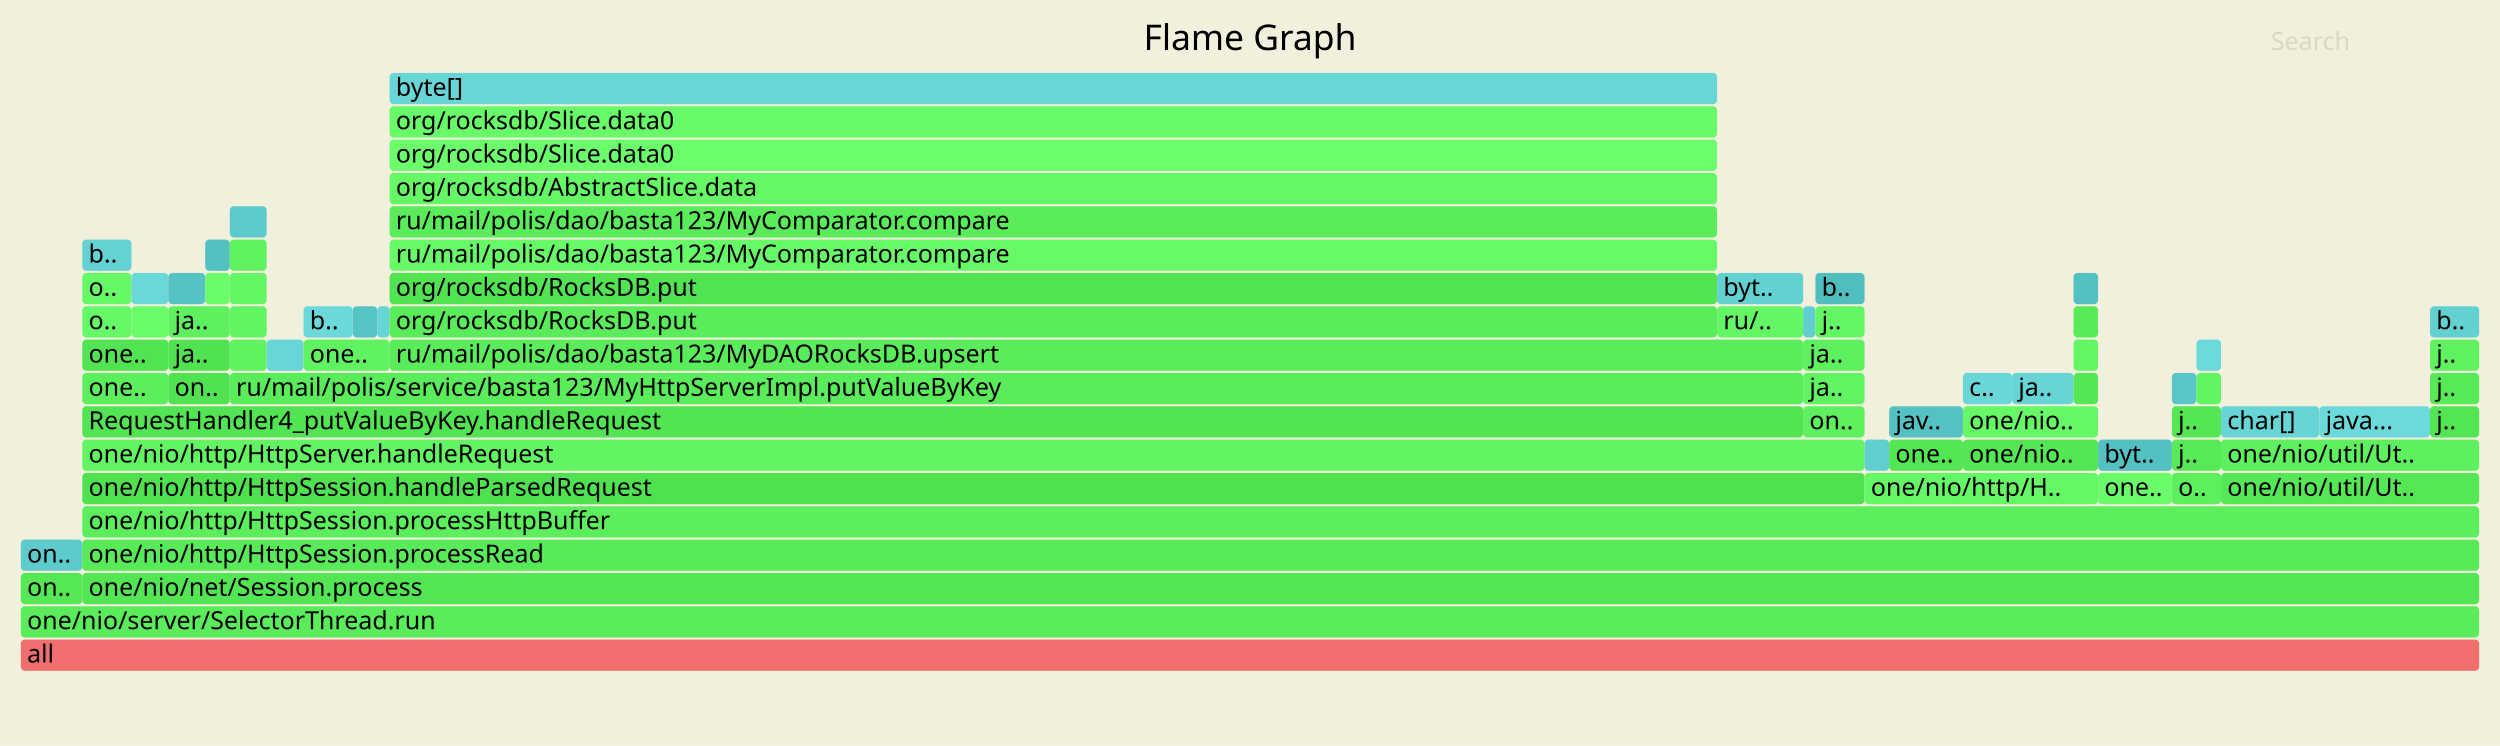
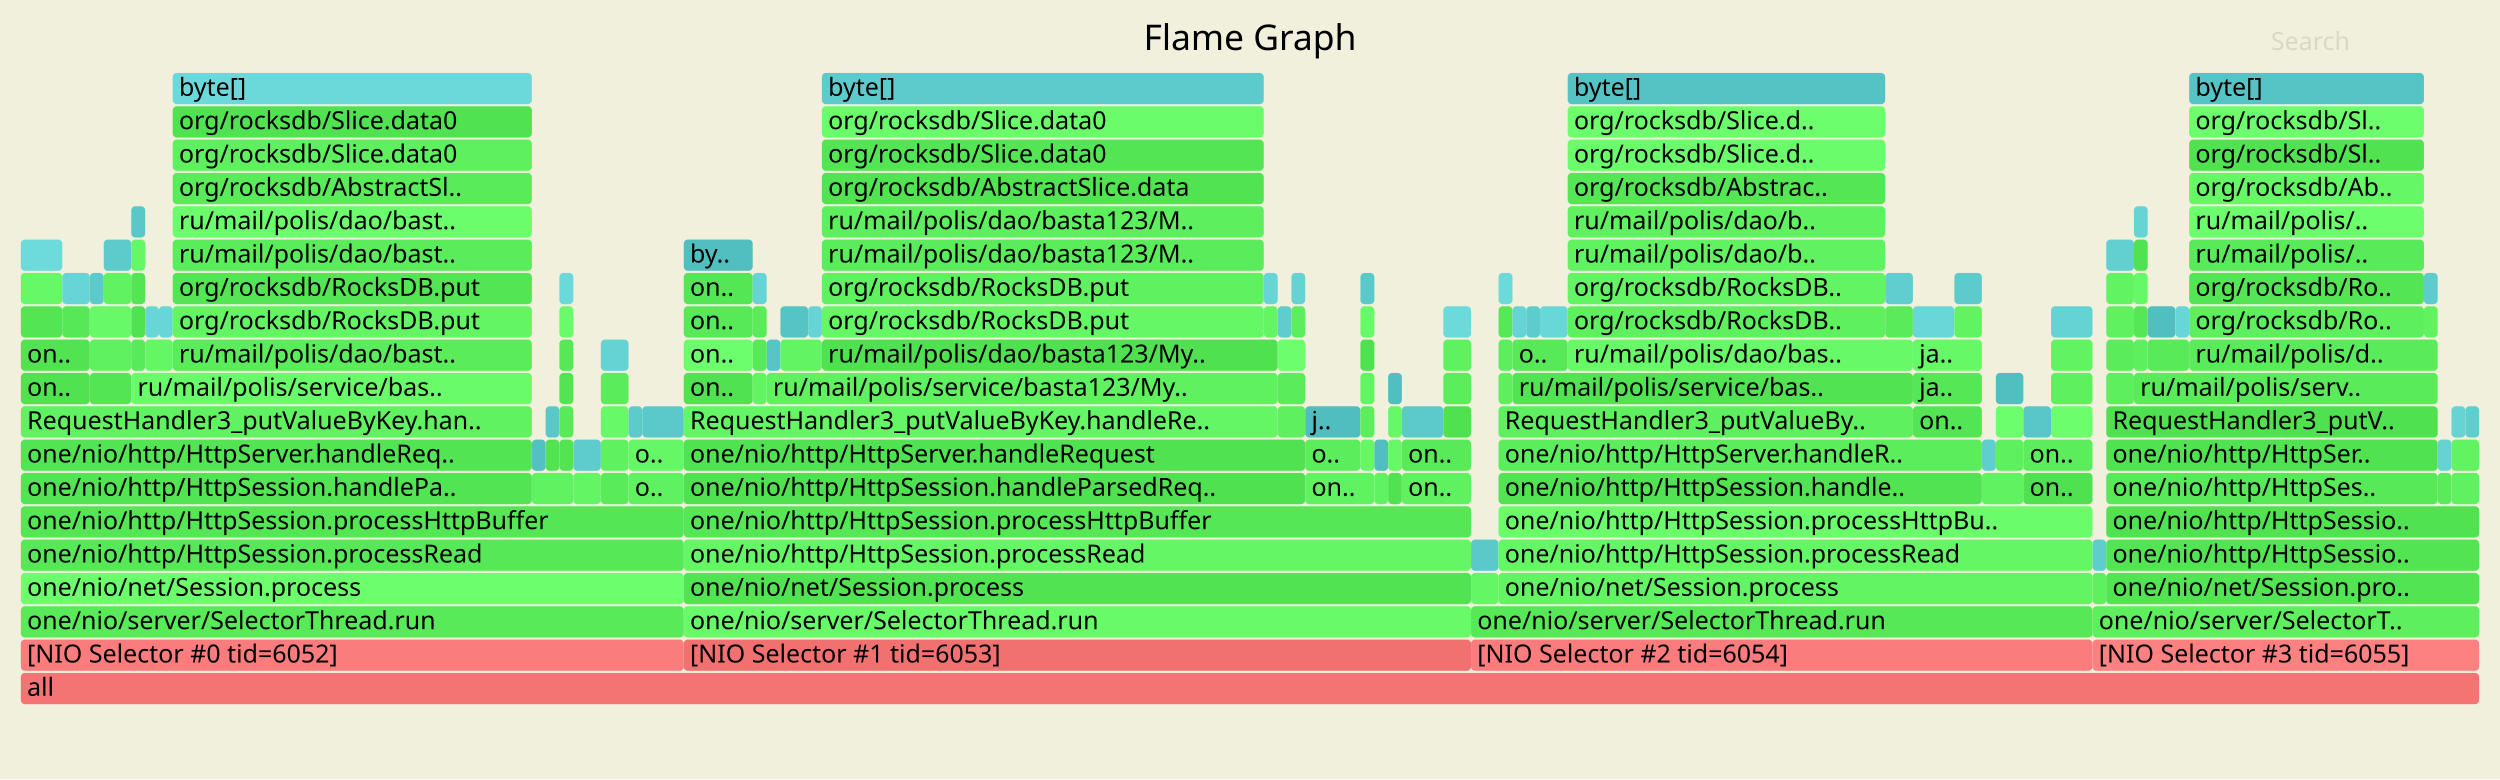
- <svg xmlns="http://www.w3.org/2000/svg" version="1.1" width="1200" height="358" viewBox="0 0 1200 358">
+ <svg xmlns="http://www.w3.org/2000/svg" version="1.1" width="1200" height="374" viewBox="0 0 1200 374">
  <style type="text/css">
	text { font-family:Verdana; font-size:12px; fill:rgb(0,0,0); }
	#search { opacity:0.1; cursor:pointer; }
	#search:hover, #search.show { opacity:1; }
	#subtitle { text-anchor:middle; font-color:rgb(160,160,160); }
	#title { text-anchor:middle; font-size:17px}
	#unzoom { cursor:pointer; }
	#frames &gt; *:hover { stroke:black; stroke-width:0.5; cursor:pointer; }
	.hide { display:none; }
	.parent { opacity:0.5; }
</style>
  <rect x="0" y="0" width="100%" height="100%" fill="rgb(240,240,220)" />
  <text id="title" x="600" y="24">Flame Graph</text>
-   <text id="details" x="10" y="341"> </text>
+   <text id="details" x="10" y="357"> </text>
  <text id="unzoom" x="10" y="24" class="hide">Reset Zoom</text>
  <text id="search" x="1090" y="24">Search</text>
-   <text id="matched" x="1090" y="341"> </text>
+   <text id="matched" x="1090" y="357"> </text>
  <g id="frames">
    <g>
-       <rect x="10.0" y="307.0" width="1180.0" height="15" fill="#f06e6e" rx="2" ry="2" />
-       <text x="13.0" y="318.0">all</text>
-     </g>
-     <g>
-       <rect x="10.0" y="291.0" width="1180.0" height="15" fill="#5bec5b" rx="2" ry="2" />
+       <rect x="10.0" y="323.0" width="1180.0" height="15" fill="#f47474" rx="2" ry="2" />
+       <text x="13.0" y="334.0">all</text>
+     </g>
+     <g>
+       <rect x="10.0" y="307.0" width="318.2" height="15" fill="#fa7c7c" rx="2" ry="2" />
+       <text x="13.0" y="318.0">[NIO Selector #0 tid=6052]</text>
+     </g>
+     <g>
+       <rect x="10.0" y="291.0" width="318.2" height="15" fill="#59ea59" rx="2" ry="2" />
      <text x="13.0" y="302.0">one/nio/server/SelectorThread.run</text>
    </g>
    <g>
-       <rect x="10.0" y="275.0" width="29.5" height="15" fill="#56e756" rx="2" ry="2" />
-       <text x="13.0" y="286.0">on..</text>
-     </g>
-     <g>
-       <rect x="10.0" y="259.0" width="29.5" height="15" fill="#5dcbcb" rx="2" ry="2" />
-       <text x="13.0" y="270.0">on..</text>
-     </g>
-     <g>
-       <rect x="39.5" y="275.0" width="1150.5" height="15" fill="#54e554" rx="2" ry="2" />
-       <text x="42.5" y="286.0">one/nio/net/Session.process</text>
-     </g>
-     <g>
-       <rect x="39.5" y="259.0" width="1150.5" height="15" fill="#59ea59" rx="2" ry="2" />
-       <text x="42.5" y="270.0">one/nio/http/HttpSession.processRead</text>
-     </g>
-     <g>
-       <rect x="39.5" y="243.0" width="1150.5" height="15" fill="#5dee5d" rx="2" ry="2" />
-       <text x="42.5" y="254.0">one/nio/http/HttpSession.processHttpBuffer</text>
-     </g>
-     <g>
-       <rect x="39.5" y="227.0" width="855.5" height="15" fill="#50e150" rx="2" ry="2" />
-       <text x="42.5" y="238.0">one/nio/http/HttpSession.handleParsedRequest</text>
-     </g>
-     <g>
-       <rect x="39.5" y="211.0" width="855.5" height="15" fill="#63f463" rx="2" ry="2" />
-       <text x="42.5" y="222.0">one/nio/http/HttpServer.handleRequest</text>
-     </g>
-     <g>
-       <rect x="39.5" y="195.0" width="826.0" height="15" fill="#53e453" rx="2" ry="2" />
-       <text x="42.5" y="206.0">RequestHandler4_putValueByKey.handleRequest</text>
-     </g>
-     <g>
-       <rect x="39.5" y="179.0" width="41.3" height="15" fill="#5dee5d" rx="2" ry="2" />
-       <text x="42.5" y="190.0">one..</text>
-     </g>
-     <g>
-       <rect x="39.5" y="163.0" width="41.3" height="15" fill="#52e352" rx="2" ry="2" />
-       <text x="42.5" y="174.0">one..</text>
-     </g>
-     <g>
-       <rect x="39.5" y="147.0" width="23.6" height="15" fill="#67f867" rx="2" ry="2" />
-       <text x="42.5" y="158.0">o..</text>
-     </g>
-     <g>
-       <rect x="39.5" y="131.0" width="23.6" height="15" fill="#67f867" rx="2" ry="2" />
-       <text x="42.5" y="142.0">o..</text>
-     </g>
-     <g>
-       <rect x="39.5" y="115.0" width="23.6" height="15" fill="#64d2d2" rx="2" ry="2" />
-       <text x="42.5" y="126.0">b..</text>
-     </g>
-     <g>
-       <rect x="63.1" y="147.0" width="17.7" height="15" fill="#6bfc6b" rx="2" ry="2" />
-       <text x="66.1" y="158.0" />
-     </g>
-     <g>
-       <rect x="63.1" y="131.0" width="17.7" height="15" fill="#6ad8d8" rx="2" ry="2" />
-       <text x="66.1" y="142.0" />
-     </g>
-     <g>
-       <rect x="80.8" y="179.0" width="29.5" height="15" fill="#51e251" rx="2" ry="2" />
-       <text x="83.8" y="190.0">on..</text>
-     </g>
-     <g>
-       <rect x="80.8" y="163.0" width="29.5" height="15" fill="#51e251" rx="2" ry="2" />
-       <text x="83.8" y="174.0">ja..</text>
-     </g>
-     <g>
-       <rect x="80.8" y="147.0" width="29.5" height="15" fill="#5ff05f" rx="2" ry="2" />
-       <text x="83.8" y="158.0">ja..</text>
-     </g>
-     <g>
-       <rect x="80.8" y="131.0" width="17.7" height="15" fill="#55c3c3" rx="2" ry="2" />
-       <text x="83.8" y="142.0" />
-     </g>
-     <g>
-       <rect x="98.5" y="131.0" width="11.8" height="15" fill="#6bfc6b" rx="2" ry="2" />
-       <text x="101.5" y="142.0" />
-     </g>
-     <g>
-       <rect x="98.5" y="115.0" width="11.8" height="15" fill="#53c1c1" rx="2" ry="2" />
-       <text x="101.5" y="126.0" />
-     </g>
-     <g>
-       <rect x="110.3" y="179.0" width="755.2" height="15" fill="#5bec5b" rx="2" ry="2" />
-       <text x="113.3" y="190.0">ru/mail/polis/service/basta123/MyHttpServerImpl.putValueByKey</text>
-     </g>
-     <g>
-       <rect x="110.3" y="163.0" width="17.7" height="15" fill="#61f261" rx="2" ry="2" />
-       <text x="113.3" y="174.0" />
-     </g>
-     <g>
-       <rect x="110.3" y="147.0" width="17.7" height="15" fill="#63f463" rx="2" ry="2" />
-       <text x="113.3" y="158.0" />
-     </g>
-     <g>
-       <rect x="110.3" y="131.0" width="17.7" height="15" fill="#65f665" rx="2" ry="2" />
-       <text x="113.3" y="142.0" />
-     </g>
-     <g>
-       <rect x="110.3" y="115.0" width="17.7" height="15" fill="#60f160" rx="2" ry="2" />
-       <text x="113.3" y="126.0" />
-     </g>
-     <g>
-       <rect x="110.3" y="99.0" width="17.7" height="15" fill="#5ccaca" rx="2" ry="2" />
-       <text x="113.3" y="110.0" />
-     </g>
-     <g>
-       <rect x="128.0" y="163.0" width="17.7" height="15" fill="#68d6d6" rx="2" ry="2" />
-       <text x="131.0" y="174.0" />
-     </g>
-     <g>
-       <rect x="145.7" y="163.0" width="41.3" height="15" fill="#61f261" rx="2" ry="2" />
-       <text x="148.7" y="174.0">one..</text>
-     </g>
-     <g>
-       <rect x="145.7" y="147.0" width="23.6" height="15" fill="#6bd9d9" rx="2" ry="2" />
-       <text x="148.7" y="158.0">b..</text>
-     </g>
-     <g>
-       <rect x="169.3" y="147.0" width="11.8" height="15" fill="#56c4c4" rx="2" ry="2" />
-       <text x="172.3" y="158.0" />
-     </g>
-     <g>
-       <rect x="181.1" y="147.0" width="5.9" height="15" fill="#67d5d5" rx="2" ry="2" />
-       <text x="184.1" y="158.0" />
-     </g>
-     <g>
-       <rect x="187.0" y="163.0" width="678.5" height="15" fill="#5bec5b" rx="2" ry="2" />
-       <text x="190.0" y="174.0">ru/mail/polis/dao/basta123/MyDAORocksDB.upsert</text>
-     </g>
-     <g>
-       <rect x="187.0" y="147.0" width="637.2" height="15" fill="#5bec5b" rx="2" ry="2" />
-       <text x="190.0" y="158.0">org/rocksdb/RocksDB.put</text>
-     </g>
-     <g>
-       <rect x="187.0" y="131.0" width="637.2" height="15" fill="#52e352" rx="2" ry="2" />
-       <text x="190.0" y="142.0">org/rocksdb/RocksDB.put</text>
-     </g>
-     <g>
-       <rect x="187.0" y="115.0" width="637.2" height="15" fill="#68f968" rx="2" ry="2" />
-       <text x="190.0" y="126.0">ru/mail/polis/dao/basta123/MyComparator.compare</text>
-     </g>
-     <g>
-       <rect x="187.0" y="99.0" width="637.2" height="15" fill="#5bec5b" rx="2" ry="2" />
-       <text x="190.0" y="110.0">ru/mail/polis/dao/basta123/MyComparator.compare</text>
-     </g>
-     <g>
-       <rect x="187.0" y="83.0" width="637.2" height="15" fill="#66f766" rx="2" ry="2" />
-       <text x="190.0" y="94.0">org/rocksdb/AbstractSlice.data</text>
-     </g>
-     <g>
-       <rect x="187.0" y="67.0" width="637.2" height="15" fill="#6cfd6c" rx="2" ry="2" />
-       <text x="190.0" y="78.0">org/rocksdb/Slice.data0</text>
-     </g>
-     <g>
-       <rect x="187.0" y="51.0" width="637.2" height="15" fill="#69fa69" rx="2" ry="2" />
-       <text x="190.0" y="62.0">org/rocksdb/Slice.data0</text>
-     </g>
-     <g>
-       <rect x="187.0" y="35.0" width="637.2" height="15" fill="#68d6d6" rx="2" ry="2" />
-       <text x="190.0" y="46.0">byte[]</text>
-     </g>
-     <g>
-       <rect x="824.2" y="147.0" width="41.3" height="15" fill="#65f665" rx="2" ry="2" />
-       <text x="827.2" y="158.0">ru/..</text>
-     </g>
-     <g>
-       <rect x="824.2" y="131.0" width="41.3" height="15" fill="#63d1d1" rx="2" ry="2" />
-       <text x="827.2" y="142.0">byt..</text>
-     </g>
-     <g>
-       <rect x="865.5" y="195.0" width="29.5" height="15" fill="#5ff05f" rx="2" ry="2" />
-       <text x="868.5" y="206.0">on..</text>
-     </g>
-     <g>
-       <rect x="865.5" y="179.0" width="29.5" height="15" fill="#62f362" rx="2" ry="2" />
-       <text x="868.5" y="190.0">ja..</text>
-     </g>
-     <g>
-       <rect x="865.5" y="163.0" width="29.5" height="15" fill="#5ff05f" rx="2" ry="2" />
-       <text x="868.5" y="174.0">ja..</text>
-     </g>
-     <g>
-       <rect x="865.5" y="147.0" width="5.9" height="15" fill="#61cfcf" rx="2" ry="2" />
-       <text x="868.5" y="158.0" />
-     </g>
-     <g>
-       <rect x="871.4" y="147.0" width="23.6" height="15" fill="#64f564" rx="2" ry="2" />
-       <text x="874.4" y="158.0">j..</text>
-     </g>
-     <g>
-       <rect x="871.4" y="131.0" width="23.6" height="15" fill="#50bebe" rx="2" ry="2" />
-       <text x="874.4" y="142.0">b..</text>
-     </g>
-     <g>
-       <rect x="895.0" y="227.0" width="112.1" height="15" fill="#66f766" rx="2" ry="2" />
-       <text x="898.0" y="238.0">one/nio/http/H..</text>
-     </g>
-     <g>
-       <rect x="895.0" y="211.0" width="11.8" height="15" fill="#61cfcf" rx="2" ry="2" />
-       <text x="898.0" y="222.0" />
-     </g>
-     <g>
-       <rect x="906.8" y="211.0" width="35.4" height="15" fill="#54e554" rx="2" ry="2" />
-       <text x="909.8" y="222.0">one..</text>
-     </g>
-     <g>
-       <rect x="906.8" y="195.0" width="35.4" height="15" fill="#54c2c2" rx="2" ry="2" />
-       <text x="909.8" y="206.0">jav..</text>
-     </g>
-     <g>
-       <rect x="942.2" y="211.0" width="64.9" height="15" fill="#55e655" rx="2" ry="2" />
-       <text x="945.2" y="222.0">one/nio..</text>
-     </g>
-     <g>
-       <rect x="942.2" y="195.0" width="64.9" height="15" fill="#67f867" rx="2" ry="2" />
-       <text x="945.2" y="206.0">one/nio..</text>
-     </g>
-     <g>
-       <rect x="942.2" y="179.0" width="23.6" height="15" fill="#69d7d7" rx="2" ry="2" />
-       <text x="945.2" y="190.0">c..</text>
-     </g>
-     <g>
-       <rect x="965.8" y="179.0" width="29.5" height="15" fill="#66d4d4" rx="2" ry="2" />
-       <text x="968.8" y="190.0">ja..</text>
-     </g>
-     <g>
-       <rect x="995.3" y="179.0" width="11.8" height="15" fill="#55e655" rx="2" ry="2" />
-       <text x="998.3" y="190.0" />
-     </g>
-     <g>
-       <rect x="995.3" y="163.0" width="11.8" height="15" fill="#64f564" rx="2" ry="2" />
-       <text x="998.3" y="174.0" />
-     </g>
-     <g>
-       <rect x="995.3" y="147.0" width="11.8" height="15" fill="#59ea59" rx="2" ry="2" />
-       <text x="998.3" y="158.0" />
-     </g>
-     <g>
-       <rect x="995.3" y="131.0" width="11.8" height="15" fill="#53c1c1" rx="2" ry="2" />
-       <text x="998.3" y="142.0" />
-     </g>
-     <g>
-       <rect x="1007.1" y="227.0" width="35.4" height="15" fill="#6afb6a" rx="2" ry="2" />
-       <text x="1010.1" y="238.0">one..</text>
-     </g>
-     <g>
-       <rect x="1007.1" y="211.0" width="35.4" height="15" fill="#53c1c1" rx="2" ry="2" />
-       <text x="1010.1" y="222.0">byt..</text>
-     </g>
-     <g>
-       <rect x="1042.5" y="227.0" width="23.6" height="15" fill="#5eef5e" rx="2" ry="2" />
-       <text x="1045.5" y="238.0">o..</text>
-     </g>
-     <g>
-       <rect x="1042.5" y="211.0" width="23.6" height="15" fill="#58e958" rx="2" ry="2" />
-       <text x="1045.5" y="222.0">j..</text>
-     </g>
-     <g>
-       <rect x="1042.5" y="195.0" width="23.6" height="15" fill="#55e655" rx="2" ry="2" />
-       <text x="1045.5" y="206.0">j..</text>
-     </g>
-     <g>
-       <rect x="1042.5" y="179.0" width="11.8" height="15" fill="#58c6c6" rx="2" ry="2" />
-       <text x="1045.5" y="190.0" />
-     </g>
-     <g>
-       <rect x="1054.3" y="179.0" width="11.8" height="15" fill="#63f463" rx="2" ry="2" />
-       <text x="1057.3" y="190.0" />
-     </g>
-     <g>
-       <rect x="1054.3" y="163.0" width="11.8" height="15" fill="#6cdada" rx="2" ry="2" />
-       <text x="1057.3" y="174.0" />
-     </g>
-     <g>
-       <rect x="1066.1" y="227.0" width="123.9" height="15" fill="#56e756" rx="2" ry="2" />
-       <text x="1069.1" y="238.0">one/nio/util/Ut..</text>
-     </g>
-     <g>
-       <rect x="1066.1" y="211.0" width="123.9" height="15" fill="#5ff05f" rx="2" ry="2" />
-       <text x="1069.1" y="222.0">one/nio/util/Ut..</text>
-     </g>
-     <g>
-       <rect x="1066.1" y="195.0" width="47.2" height="15" fill="#67d5d5" rx="2" ry="2" />
-       <text x="1069.1" y="206.0">char[]</text>
-     </g>
-     <g>
-       <rect x="1113.3" y="195.0" width="53.1" height="15" fill="#6cdada" rx="2" ry="2" />
-       <text x="1116.3" y="206.0">java...</text>
-     </g>
-     <g>
-       <rect x="1166.4" y="195.0" width="23.6" height="15" fill="#54e554" rx="2" ry="2" />
-       <text x="1169.4" y="206.0">j..</text>
-     </g>
-     <g>
-       <rect x="1166.4" y="179.0" width="23.6" height="15" fill="#58e958" rx="2" ry="2" />
-       <text x="1169.4" y="190.0">j..</text>
-     </g>
-     <g>
-       <rect x="1166.4" y="163.0" width="23.6" height="15" fill="#60f160" rx="2" ry="2" />
-       <text x="1169.4" y="174.0">j..</text>
-     </g>
-     <g>
-       <rect x="1166.4" y="147.0" width="23.6" height="15" fill="#63d1d1" rx="2" ry="2" />
-       <text x="1169.4" y="158.0">b..</text>
+       <rect x="10.0" y="275.0" width="318.2" height="15" fill="#6dfe6d" rx="2" ry="2" />
+       <text x="13.0" y="286.0">one/nio/net/Session.process</text>
+     </g>
+     <g>
+       <rect x="10.0" y="259.0" width="318.2" height="15" fill="#57e857" rx="2" ry="2" />
+       <text x="13.0" y="270.0">one/nio/http/HttpSession.processRead</text>
+     </g>
+     <g>
+       <rect x="10.0" y="243.0" width="318.2" height="15" fill="#55e655" rx="2" ry="2" />
+       <text x="13.0" y="254.0">one/nio/http/HttpSession.processHttpBuffer</text>
+     </g>
+     <g>
+       <rect x="10.0" y="227.0" width="245.3" height="15" fill="#53e453" rx="2" ry="2" />
+       <text x="13.0" y="238.0">one/nio/http/HttpSession.handlePa..</text>
+     </g>
+     <g>
+       <rect x="10.0" y="211.0" width="245.3" height="15" fill="#53e453" rx="2" ry="2" />
+       <text x="13.0" y="222.0">one/nio/http/HttpServer.handleReq..</text>
+     </g>
+     <g>
+       <rect x="10.0" y="195.0" width="245.3" height="15" fill="#61f261" rx="2" ry="2" />
+       <text x="13.0" y="206.0">RequestHandler3_putValueByKey.han..</text>
+     </g>
+     <g>
+       <rect x="10.0" y="179.0" width="33.1" height="15" fill="#51e251" rx="2" ry="2" />
+       <text x="13.0" y="190.0">on..</text>
+     </g>
+     <g>
+       <rect x="10.0" y="163.0" width="33.1" height="15" fill="#52e352" rx="2" ry="2" />
+       <text x="13.0" y="174.0">on..</text>
+     </g>
+     <g>
+       <rect x="10.0" y="147.0" width="19.9" height="15" fill="#54e554" rx="2" ry="2" />
+       <text x="13.0" y="158.0" />
+     </g>
+     <g>
+       <rect x="10.0" y="131.0" width="19.9" height="15" fill="#67f867" rx="2" ry="2" />
+       <text x="13.0" y="142.0" />
+     </g>
+     <g>
+       <rect x="10.0" y="115.0" width="19.9" height="15" fill="#6ddbdb" rx="2" ry="2" />
+       <text x="13.0" y="126.0" />
+     </g>
+     <g>
+       <rect x="29.9" y="147.0" width="13.2" height="15" fill="#57e857" rx="2" ry="2" />
+       <text x="32.9" y="158.0" />
+     </g>
+     <g>
+       <rect x="29.9" y="131.0" width="13.2" height="15" fill="#67d5d5" rx="2" ry="2" />
+       <text x="32.9" y="142.0" />
+     </g>
+     <g>
+       <rect x="43.1" y="179.0" width="19.9" height="15" fill="#54e554" rx="2" ry="2" />
+       <text x="46.1" y="190.0" />
+     </g>
+     <g>
+       <rect x="43.1" y="163.0" width="19.9" height="15" fill="#60f160" rx="2" ry="2" />
+       <text x="46.1" y="174.0" />
+     </g>
+     <g>
+       <rect x="43.1" y="147.0" width="19.9" height="15" fill="#68f968" rx="2" ry="2" />
+       <text x="46.1" y="158.0" />
+     </g>
+     <g>
+       <rect x="43.1" y="131.0" width="6.7" height="15" fill="#5ccaca" rx="2" ry="2" />
+       <text x="46.1" y="142.0" />
+     </g>
+     <g>
+       <rect x="49.8" y="131.0" width="13.2" height="15" fill="#61f261" rx="2" ry="2" />
+       <text x="52.8" y="142.0" />
+     </g>
+     <g>
+       <rect x="49.8" y="115.0" width="13.2" height="15" fill="#5dcbcb" rx="2" ry="2" />
+       <text x="52.8" y="126.0" />
+     </g>
+     <g>
+       <rect x="63.0" y="179.0" width="192.3" height="15" fill="#6afb6a" rx="2" ry="2" />
+       <text x="66.0" y="190.0">ru/mail/polis/service/bas..</text>
+     </g>
+     <g>
+       <rect x="63.0" y="163.0" width="6.7" height="15" fill="#59ea59" rx="2" ry="2" />
+       <text x="66.0" y="174.0" />
+     </g>
+     <g>
+       <rect x="63.0" y="147.0" width="6.7" height="15" fill="#51e251" rx="2" ry="2" />
+       <text x="66.0" y="158.0" />
+     </g>
+     <g>
+       <rect x="63.0" y="131.0" width="6.7" height="15" fill="#54e554" rx="2" ry="2" />
+       <text x="66.0" y="142.0" />
+     </g>
+     <g>
+       <rect x="63.0" y="115.0" width="6.7" height="15" fill="#66f766" rx="2" ry="2" />
+       <text x="66.0" y="126.0" />
+     </g>
+     <g>
+       <rect x="63.0" y="99.0" width="6.7" height="15" fill="#5ac8c8" rx="2" ry="2" />
+       <text x="66.0" y="110.0" />
+     </g>
+     <g>
+       <rect x="69.7" y="163.0" width="13.2" height="15" fill="#65f665" rx="2" ry="2" />
+       <text x="72.7" y="174.0" />
+     </g>
+     <g>
+       <rect x="69.7" y="147.0" width="6.6" height="15" fill="#68d6d6" rx="2" ry="2" />
+       <text x="72.7" y="158.0" />
+     </g>
+     <g>
+       <rect x="76.3" y="147.0" width="6.6" height="15" fill="#68d6d6" rx="2" ry="2" />
+       <text x="79.3" y="158.0" />
+     </g>
+     <g>
+       <rect x="82.9" y="163.0" width="172.4" height="15" fill="#5bec5b" rx="2" ry="2" />
+       <text x="85.9" y="174.0">ru/mail/polis/dao/bast..</text>
+     </g>
+     <g>
+       <rect x="82.9" y="147.0" width="172.4" height="15" fill="#64f564" rx="2" ry="2" />
+       <text x="85.9" y="158.0">org/rocksdb/RocksDB.put</text>
+     </g>
+     <g>
+       <rect x="82.9" y="131.0" width="172.4" height="15" fill="#54e554" rx="2" ry="2" />
+       <text x="85.9" y="142.0">org/rocksdb/RocksDB.put</text>
+     </g>
+     <g>
+       <rect x="82.9" y="115.0" width="172.4" height="15" fill="#5bec5b" rx="2" ry="2" />
+       <text x="85.9" y="126.0">ru/mail/polis/dao/bast..</text>
+     </g>
+     <g>
+       <rect x="82.9" y="99.0" width="172.4" height="15" fill="#6cfd6c" rx="2" ry="2" />
+       <text x="85.9" y="110.0">ru/mail/polis/dao/bast..</text>
+     </g>
+     <g>
+       <rect x="82.9" y="83.0" width="172.4" height="15" fill="#5aeb5a" rx="2" ry="2" />
+       <text x="85.9" y="94.0">org/rocksdb/AbstractSl..</text>
+     </g>
+     <g>
+       <rect x="82.9" y="67.0" width="172.4" height="15" fill="#5ff05f" rx="2" ry="2" />
+       <text x="85.9" y="78.0">org/rocksdb/Slice.data0</text>
+     </g>
+     <g>
+       <rect x="82.9" y="51.0" width="172.4" height="15" fill="#51e251" rx="2" ry="2" />
+       <text x="85.9" y="62.0">org/rocksdb/Slice.data0</text>
+     </g>
+     <g>
+       <rect x="82.9" y="35.0" width="172.4" height="15" fill="#6bd9d9" rx="2" ry="2" />
+       <text x="85.9" y="46.0">byte[]</text>
+     </g>
+     <g>
+       <rect x="255.3" y="227.0" width="19.9" height="15" fill="#61f261" rx="2" ry="2" />
+       <text x="258.3" y="238.0" />
+     </g>
+     <g>
+       <rect x="255.3" y="211.0" width="6.6" height="15" fill="#53c1c1" rx="2" ry="2" />
+       <text x="258.3" y="222.0" />
+     </g>
+     <g>
+       <rect x="261.9" y="211.0" width="6.6" height="15" fill="#52e352" rx="2" ry="2" />
+       <text x="264.9" y="222.0" />
+     </g>
+     <g>
+       <rect x="261.9" y="195.0" width="6.6" height="15" fill="#5ac8c8" rx="2" ry="2" />
+       <text x="264.9" y="206.0" />
+     </g>
+     <g>
+       <rect x="268.5" y="211.0" width="6.7" height="15" fill="#53e453" rx="2" ry="2" />
+       <text x="271.5" y="222.0" />
+     </g>
+     <g>
+       <rect x="268.5" y="195.0" width="6.7" height="15" fill="#59ea59" rx="2" ry="2" />
+       <text x="271.5" y="206.0" />
+     </g>
+     <g>
+       <rect x="268.5" y="179.0" width="6.7" height="15" fill="#53e453" rx="2" ry="2" />
+       <text x="271.5" y="190.0" />
+     </g>
+     <g>
+       <rect x="268.5" y="163.0" width="6.7" height="15" fill="#57e857" rx="2" ry="2" />
+       <text x="271.5" y="174.0" />
+     </g>
+     <g>
+       <rect x="268.5" y="147.0" width="6.7" height="15" fill="#6afb6a" rx="2" ry="2" />
+       <text x="271.5" y="158.0" />
+     </g>
+     <g>
+       <rect x="268.5" y="131.0" width="6.7" height="15" fill="#6bd9d9" rx="2" ry="2" />
+       <text x="271.5" y="142.0" />
+     </g>
+     <g>
+       <rect x="275.2" y="227.0" width="13.2" height="15" fill="#64f564" rx="2" ry="2" />
+       <text x="278.2" y="238.0" />
+     </g>
+     <g>
+       <rect x="275.2" y="211.0" width="13.2" height="15" fill="#5ecccc" rx="2" ry="2" />
+       <text x="278.2" y="222.0" />
+     </g>
+     <g>
+       <rect x="288.4" y="227.0" width="13.3" height="15" fill="#5aeb5a" rx="2" ry="2" />
+       <text x="291.4" y="238.0" />
+     </g>
+     <g>
+       <rect x="288.4" y="211.0" width="13.3" height="15" fill="#60f160" rx="2" ry="2" />
+       <text x="291.4" y="222.0" />
+     </g>
+     <g>
+       <rect x="288.4" y="195.0" width="13.3" height="15" fill="#68f968" rx="2" ry="2" />
+       <text x="291.4" y="206.0" />
+     </g>
+     <g>
+       <rect x="288.4" y="179.0" width="13.3" height="15" fill="#5bec5b" rx="2" ry="2" />
+       <text x="291.4" y="190.0" />
+     </g>
+     <g>
+       <rect x="288.4" y="163.0" width="13.3" height="15" fill="#65d3d3" rx="2" ry="2" />
+       <text x="291.4" y="174.0" />
+     </g>
+     <g>
+       <rect x="301.7" y="227.0" width="26.5" height="15" fill="#60f160" rx="2" ry="2" />
+       <text x="304.7" y="238.0">o..</text>
+     </g>
+     <g>
+       <rect x="301.7" y="211.0" width="26.5" height="15" fill="#66f766" rx="2" ry="2" />
+       <text x="304.7" y="222.0">o..</text>
+     </g>
+     <g>
+       <rect x="301.7" y="195.0" width="6.6" height="15" fill="#5dcbcb" rx="2" ry="2" />
+       <text x="304.7" y="206.0" />
+     </g>
+     <g>
+       <rect x="308.3" y="195.0" width="19.9" height="15" fill="#5bc9c9" rx="2" ry="2" />
+       <text x="311.3" y="206.0" />
+     </g>
+     <g>
+       <rect x="328.2" y="307.0" width="377.9" height="15" fill="#f17070" rx="2" ry="2" />
+       <text x="331.2" y="318.0">[NIO Selector #1 tid=6053]</text>
+     </g>
+     <g>
+       <rect x="328.2" y="291.0" width="377.9" height="15" fill="#69fa69" rx="2" ry="2" />
+       <text x="331.2" y="302.0">one/nio/server/SelectorThread.run</text>
+     </g>
+     <g>
+       <rect x="328.2" y="275.0" width="377.9" height="15" fill="#52e352" rx="2" ry="2" />
+       <text x="331.2" y="286.0">one/nio/net/Session.process</text>
+     </g>
+     <g>
+       <rect x="328.2" y="259.0" width="377.9" height="15" fill="#65f665" rx="2" ry="2" />
+       <text x="331.2" y="270.0">one/nio/http/HttpSession.processRead</text>
+     </g>
+     <g>
+       <rect x="328.2" y="243.0" width="377.9" height="15" fill="#56e756" rx="2" ry="2" />
+       <text x="331.2" y="254.0">one/nio/http/HttpSession.processHttpBuffer</text>
+     </g>
+     <g>
+       <rect x="328.2" y="227.0" width="298.3" height="15" fill="#50e150" rx="2" ry="2" />
+       <text x="331.2" y="238.0">one/nio/http/HttpSession.handleParsedReq..</text>
+     </g>
+     <g>
+       <rect x="328.2" y="211.0" width="298.3" height="15" fill="#51e251" rx="2" ry="2" />
+       <text x="331.2" y="222.0">one/nio/http/HttpServer.handleRequest</text>
+     </g>
+     <g>
+       <rect x="328.2" y="195.0" width="285.1" height="15" fill="#65f665" rx="2" ry="2" />
+       <text x="331.2" y="206.0">RequestHandler3_putValueByKey.handleRe..</text>
+     </g>
+     <g>
+       <rect x="328.2" y="179.0" width="33.1" height="15" fill="#51e251" rx="2" ry="2" />
+       <text x="331.2" y="190.0">on..</text>
+     </g>
+     <g>
+       <rect x="328.2" y="163.0" width="33.1" height="15" fill="#6dfe6d" rx="2" ry="2" />
+       <text x="331.2" y="174.0">on..</text>
+     </g>
+     <g>
+       <rect x="328.2" y="147.0" width="33.1" height="15" fill="#58e958" rx="2" ry="2" />
+       <text x="331.2" y="158.0">on..</text>
+     </g>
+     <g>
+       <rect x="328.2" y="131.0" width="33.1" height="15" fill="#55e655" rx="2" ry="2" />
+       <text x="331.2" y="142.0">on..</text>
+     </g>
+     <g>
+       <rect x="328.2" y="115.0" width="33.1" height="15" fill="#51bfbf" rx="2" ry="2" />
+       <text x="331.2" y="126.0">by..</text>
+     </g>
+     <g>
+       <rect x="361.3" y="179.0" width="6.7" height="15" fill="#63f463" rx="2" ry="2" />
+       <text x="364.3" y="190.0" />
+     </g>
+     <g>
+       <rect x="361.3" y="163.0" width="6.7" height="15" fill="#58e958" rx="2" ry="2" />
+       <text x="364.3" y="174.0" />
+     </g>
+     <g>
+       <rect x="361.3" y="147.0" width="6.7" height="15" fill="#5aeb5a" rx="2" ry="2" />
+       <text x="364.3" y="158.0" />
+     </g>
+     <g>
+       <rect x="361.3" y="131.0" width="6.7" height="15" fill="#66d4d4" rx="2" ry="2" />
+       <text x="364.3" y="142.0" />
+     </g>
+     <g>
+       <rect x="368.0" y="179.0" width="245.3" height="15" fill="#60f160" rx="2" ry="2" />
+       <text x="371.0" y="190.0">ru/mail/polis/service/basta123/My..</text>
+     </g>
+     <g>
+       <rect x="368.0" y="163.0" width="6.6" height="15" fill="#57c5c5" rx="2" ry="2" />
+       <text x="371.0" y="174.0" />
+     </g>
+     <g>
+       <rect x="374.6" y="163.0" width="19.9" height="15" fill="#63f463" rx="2" ry="2" />
+       <text x="377.6" y="174.0" />
+     </g>
+     <g>
+       <rect x="374.6" y="147.0" width="13.3" height="15" fill="#56c4c4" rx="2" ry="2" />
+       <text x="377.6" y="158.0" />
+     </g>
+     <g>
+       <rect x="387.9" y="147.0" width="6.6" height="15" fill="#66d4d4" rx="2" ry="2" />
+       <text x="390.9" y="158.0" />
+     </g>
+     <g>
+       <rect x="394.5" y="163.0" width="218.8" height="15" fill="#50e150" rx="2" ry="2" />
+       <text x="397.5" y="174.0">ru/mail/polis/dao/basta123/My..</text>
+     </g>
+     <g>
+       <rect x="394.5" y="147.0" width="212.1" height="15" fill="#66f766" rx="2" ry="2" />
+       <text x="397.5" y="158.0">org/rocksdb/RocksDB.put</text>
+     </g>
+     <g>
+       <rect x="394.5" y="131.0" width="212.1" height="15" fill="#60f160" rx="2" ry="2" />
+       <text x="397.5" y="142.0">org/rocksdb/RocksDB.put</text>
+     </g>
+     <g>
+       <rect x="394.5" y="115.0" width="212.1" height="15" fill="#5bec5b" rx="2" ry="2" />
+       <text x="397.5" y="126.0">ru/mail/polis/dao/basta123/M..</text>
+     </g>
+     <g>
+       <rect x="394.5" y="99.0" width="212.1" height="15" fill="#5eef5e" rx="2" ry="2" />
+       <text x="397.5" y="110.0">ru/mail/polis/dao/basta123/M..</text>
+     </g>
+     <g>
+       <rect x="394.5" y="83.0" width="212.1" height="15" fill="#52e352" rx="2" ry="2" />
+       <text x="397.5" y="94.0">org/rocksdb/AbstractSlice.data</text>
+     </g>
+     <g>
+       <rect x="394.5" y="67.0" width="212.1" height="15" fill="#54e554" rx="2" ry="2" />
+       <text x="397.5" y="78.0">org/rocksdb/Slice.data0</text>
+     </g>
+     <g>
+       <rect x="394.5" y="51.0" width="212.1" height="15" fill="#6bfc6b" rx="2" ry="2" />
+       <text x="397.5" y="62.0">org/rocksdb/Slice.data0</text>
+     </g>
+     <g>
+       <rect x="394.5" y="35.0" width="212.1" height="15" fill="#5dcbcb" rx="2" ry="2" />
+       <text x="397.5" y="46.0">byte[]</text>
+     </g>
+     <g>
+       <rect x="606.6" y="147.0" width="6.7" height="15" fill="#64f564" rx="2" ry="2" />
+       <text x="609.6" y="158.0" />
+     </g>
+     <g>
+       <rect x="606.6" y="131.0" width="6.7" height="15" fill="#67d5d5" rx="2" ry="2" />
+       <text x="609.6" y="142.0" />
+     </g>
+     <g>
+       <rect x="613.3" y="195.0" width="13.2" height="15" fill="#5ff05f" rx="2" ry="2" />
+       <text x="616.3" y="206.0" />
+     </g>
+     <g>
+       <rect x="613.3" y="179.0" width="13.2" height="15" fill="#5bec5b" rx="2" ry="2" />
+       <text x="616.3" y="190.0" />
+     </g>
+     <g>
+       <rect x="613.3" y="163.0" width="13.2" height="15" fill="#6dfe6d" rx="2" ry="2" />
+       <text x="616.3" y="174.0" />
+     </g>
+     <g>
+       <rect x="613.3" y="147.0" width="6.6" height="15" fill="#5fcdcd" rx="2" ry="2" />
+       <text x="616.3" y="158.0" />
+     </g>
+     <g>
+       <rect x="619.9" y="147.0" width="6.6" height="15" fill="#5dee5d" rx="2" ry="2" />
+       <text x="622.9" y="158.0" />
+     </g>
+     <g>
+       <rect x="619.9" y="131.0" width="6.6" height="15" fill="#65d3d3" rx="2" ry="2" />
+       <text x="622.9" y="142.0" />
+     </g>
+     <g>
+       <rect x="626.5" y="227.0" width="33.2" height="15" fill="#61f261" rx="2" ry="2" />
+       <text x="629.5" y="238.0">on..</text>
+     </g>
+     <g>
+       <rect x="626.5" y="211.0" width="26.5" height="15" fill="#5ced5c" rx="2" ry="2" />
+       <text x="629.5" y="222.0">o..</text>
+     </g>
+     <g>
+       <rect x="626.5" y="195.0" width="26.5" height="15" fill="#50bebe" rx="2" ry="2" />
+       <text x="629.5" y="206.0">j..</text>
+     </g>
+     <g>
+       <rect x="653.0" y="211.0" width="6.7" height="15" fill="#66f766" rx="2" ry="2" />
+       <text x="656.0" y="222.0" />
+     </g>
+     <g>
+       <rect x="653.0" y="195.0" width="6.7" height="15" fill="#5dee5d" rx="2" ry="2" />
+       <text x="656.0" y="206.0" />
+     </g>
+     <g>
+       <rect x="653.0" y="179.0" width="6.7" height="15" fill="#63f463" rx="2" ry="2" />
+       <text x="656.0" y="190.0" />
+     </g>
+     <g>
+       <rect x="653.0" y="163.0" width="6.7" height="15" fill="#50e150" rx="2" ry="2" />
+       <text x="656.0" y="174.0" />
+     </g>
+     <g>
+       <rect x="653.0" y="147.0" width="6.7" height="15" fill="#68f968" rx="2" ry="2" />
+       <text x="656.0" y="158.0" />
+     </g>
+     <g>
+       <rect x="653.0" y="131.0" width="6.7" height="15" fill="#5bc9c9" rx="2" ry="2" />
+       <text x="656.0" y="142.0" />
+     </g>
+     <g>
+       <rect x="659.7" y="227.0" width="6.6" height="15" fill="#61f261" rx="2" ry="2" />
+       <text x="662.7" y="238.0" />
+     </g>
+     <g>
+       <rect x="659.7" y="211.0" width="6.6" height="15" fill="#51bfbf" rx="2" ry="2" />
+       <text x="662.7" y="222.0" />
+     </g>
+     <g>
+       <rect x="666.3" y="227.0" width="6.6" height="15" fill="#51e251" rx="2" ry="2" />
+       <text x="669.3" y="238.0" />
+     </g>
+     <g>
+       <rect x="666.3" y="211.0" width="6.6" height="15" fill="#67f867" rx="2" ry="2" />
+       <text x="669.3" y="222.0" />
+     </g>
+     <g>
+       <rect x="666.3" y="195.0" width="6.6" height="15" fill="#67f867" rx="2" ry="2" />
+       <text x="669.3" y="206.0" />
+     </g>
+     <g>
+       <rect x="666.3" y="179.0" width="6.6" height="15" fill="#51bfbf" rx="2" ry="2" />
+       <text x="669.3" y="190.0" />
+     </g>
+     <g>
+       <rect x="672.9" y="227.0" width="33.2" height="15" fill="#60f160" rx="2" ry="2" />
+       <text x="675.9" y="238.0">on..</text>
+     </g>
+     <g>
+       <rect x="672.9" y="211.0" width="33.2" height="15" fill="#59ea59" rx="2" ry="2" />
+       <text x="675.9" y="222.0">on..</text>
+     </g>
+     <g>
+       <rect x="672.9" y="195.0" width="19.9" height="15" fill="#5ccaca" rx="2" ry="2" />
+       <text x="675.9" y="206.0" />
+     </g>
+     <g>
+       <rect x="692.8" y="195.0" width="13.3" height="15" fill="#50e150" rx="2" ry="2" />
+       <text x="695.8" y="206.0" />
+     </g>
+     <g>
+       <rect x="692.8" y="179.0" width="13.3" height="15" fill="#5ced5c" rx="2" ry="2" />
+       <text x="695.8" y="190.0" />
+     </g>
+     <g>
+       <rect x="692.8" y="163.0" width="13.3" height="15" fill="#60f160" rx="2" ry="2" />
+       <text x="695.8" y="174.0" />
+     </g>
+     <g>
+       <rect x="692.8" y="147.0" width="13.3" height="15" fill="#6cdada" rx="2" ry="2" />
+       <text x="695.8" y="158.0" />
+     </g>
+     <g>
+       <rect x="706.1" y="307.0" width="298.3" height="15" fill="#fb7c7c" rx="2" ry="2" />
+       <text x="709.1" y="318.0">[NIO Selector #2 tid=6054]</text>
+     </g>
+     <g>
+       <rect x="706.1" y="291.0" width="298.3" height="15" fill="#57e857" rx="2" ry="2" />
+       <text x="709.1" y="302.0">one/nio/server/SelectorThread.run</text>
+     </g>
+     <g>
+       <rect x="706.1" y="275.0" width="13.2" height="15" fill="#65f665" rx="2" ry="2" />
+       <text x="709.1" y="286.0" />
+     </g>
+     <g>
+       <rect x="706.1" y="259.0" width="13.2" height="15" fill="#5bc9c9" rx="2" ry="2" />
+       <text x="709.1" y="270.0" />
+     </g>
+     <g>
+       <rect x="719.3" y="275.0" width="285.1" height="15" fill="#63f463" rx="2" ry="2" />
+       <text x="722.3" y="286.0">one/nio/net/Session.process</text>
+     </g>
+     <g>
+       <rect x="719.3" y="259.0" width="285.1" height="15" fill="#65f665" rx="2" ry="2" />
+       <text x="722.3" y="270.0">one/nio/http/HttpSession.processRead</text>
+     </g>
+     <g>
+       <rect x="719.3" y="243.0" width="285.1" height="15" fill="#6bfc6b" rx="2" ry="2" />
+       <text x="722.3" y="254.0">one/nio/http/HttpSession.processHttpBu..</text>
+     </g>
+     <g>
+       <rect x="719.3" y="227.0" width="232.0" height="15" fill="#52e352" rx="2" ry="2" />
+       <text x="722.3" y="238.0">one/nio/http/HttpSession.handle..</text>
+     </g>
+     <g>
+       <rect x="719.3" y="211.0" width="232.0" height="15" fill="#5ced5c" rx="2" ry="2" />
+       <text x="722.3" y="222.0">one/nio/http/HttpServer.handleR..</text>
+     </g>
+     <g>
+       <rect x="719.3" y="195.0" width="198.9" height="15" fill="#5ff05f" rx="2" ry="2" />
+       <text x="722.3" y="206.0">RequestHandler3_putValueBy..</text>
+     </g>
+     <g>
+       <rect x="719.3" y="179.0" width="6.7" height="15" fill="#5eef5e" rx="2" ry="2" />
+       <text x="722.3" y="190.0" />
+     </g>
+     <g>
+       <rect x="719.3" y="163.0" width="6.7" height="15" fill="#5dee5d" rx="2" ry="2" />
+       <text x="722.3" y="174.0" />
+     </g>
+     <g>
+       <rect x="719.3" y="147.0" width="6.7" height="15" fill="#57e857" rx="2" ry="2" />
+       <text x="722.3" y="158.0" />
+     </g>
+     <g>
+       <rect x="719.3" y="131.0" width="6.7" height="15" fill="#6cdada" rx="2" ry="2" />
+       <text x="722.3" y="142.0" />
+     </g>
+     <g>
+       <rect x="726.0" y="179.0" width="192.2" height="15" fill="#52e352" rx="2" ry="2" />
+       <text x="729.0" y="190.0">ru/mail/polis/service/bas..</text>
+     </g>
+     <g>
+       <rect x="726.0" y="163.0" width="26.5" height="15" fill="#58e958" rx="2" ry="2" />
+       <text x="729.0" y="174.0">o..</text>
+     </g>
+     <g>
+       <rect x="726.0" y="147.0" width="6.6" height="15" fill="#66d4d4" rx="2" ry="2" />
+       <text x="729.0" y="158.0" />
+     </g>
+     <g>
+       <rect x="732.6" y="147.0" width="6.6" height="15" fill="#5ecccc" rx="2" ry="2" />
+       <text x="735.6" y="158.0" />
+     </g>
+     <g>
+       <rect x="739.2" y="147.0" width="13.3" height="15" fill="#69d7d7" rx="2" ry="2" />
+       <text x="742.2" y="158.0" />
+     </g>
+     <g>
+       <rect x="752.5" y="163.0" width="165.7" height="15" fill="#68f968" rx="2" ry="2" />
+       <text x="755.5" y="174.0">ru/mail/polis/dao/bas..</text>
+     </g>
+     <g>
+       <rect x="752.5" y="147.0" width="152.4" height="15" fill="#5ff05f" rx="2" ry="2" />
+       <text x="755.5" y="158.0">org/rocksdb/RocksDB..</text>
+     </g>
+     <g>
+       <rect x="752.5" y="131.0" width="152.4" height="15" fill="#63f463" rx="2" ry="2" />
+       <text x="755.5" y="142.0">org/rocksdb/RocksDB..</text>
+     </g>
+     <g>
+       <rect x="752.5" y="115.0" width="152.4" height="15" fill="#61f261" rx="2" ry="2" />
+       <text x="755.5" y="126.0">ru/mail/polis/dao/b..</text>
+     </g>
+     <g>
+       <rect x="752.5" y="99.0" width="152.4" height="15" fill="#60f160" rx="2" ry="2" />
+       <text x="755.5" y="110.0">ru/mail/polis/dao/b..</text>
+     </g>
+     <g>
+       <rect x="752.5" y="83.0" width="152.4" height="15" fill="#55e655" rx="2" ry="2" />
+       <text x="755.5" y="94.0">org/rocksdb/Abstrac..</text>
+     </g>
+     <g>
+       <rect x="752.5" y="67.0" width="152.4" height="15" fill="#6bfc6b" rx="2" ry="2" />
+       <text x="755.5" y="78.0">org/rocksdb/Slice.d..</text>
+     </g>
+     <g>
+       <rect x="752.5" y="51.0" width="152.4" height="15" fill="#6dfe6d" rx="2" ry="2" />
+       <text x="755.5" y="62.0">org/rocksdb/Slice.d..</text>
+     </g>
+     <g>
+       <rect x="752.5" y="35.0" width="152.4" height="15" fill="#55c3c3" rx="2" ry="2" />
+       <text x="755.5" y="46.0">byte[]</text>
+     </g>
+     <g>
+       <rect x="904.9" y="147.0" width="13.3" height="15" fill="#5aeb5a" rx="2" ry="2" />
+       <text x="907.9" y="158.0" />
+     </g>
+     <g>
+       <rect x="904.9" y="131.0" width="13.3" height="15" fill="#60cece" rx="2" ry="2" />
+       <text x="907.9" y="142.0" />
+     </g>
+     <g>
+       <rect x="918.2" y="195.0" width="33.1" height="15" fill="#54e554" rx="2" ry="2" />
+       <text x="921.2" y="206.0">on..</text>
+     </g>
+     <g>
+       <rect x="918.2" y="179.0" width="33.1" height="15" fill="#56e756" rx="2" ry="2" />
+       <text x="921.2" y="190.0">ja..</text>
+     </g>
+     <g>
+       <rect x="918.2" y="163.0" width="33.1" height="15" fill="#67f867" rx="2" ry="2" />
+       <text x="921.2" y="174.0">ja..</text>
+     </g>
+     <g>
+       <rect x="918.2" y="147.0" width="19.9" height="15" fill="#69d7d7" rx="2" ry="2" />
+       <text x="921.2" y="158.0" />
+     </g>
+     <g>
+       <rect x="938.1" y="147.0" width="13.2" height="15" fill="#62f362" rx="2" ry="2" />
+       <text x="941.1" y="158.0" />
+     </g>
+     <g>
+       <rect x="938.1" y="131.0" width="13.2" height="15" fill="#5dcbcb" rx="2" ry="2" />
+       <text x="941.1" y="142.0" />
+     </g>
+     <g>
+       <rect x="951.3" y="227.0" width="19.9" height="15" fill="#61f261" rx="2" ry="2" />
+       <text x="954.3" y="238.0" />
+     </g>
+     <g>
+       <rect x="951.3" y="211.0" width="6.7" height="15" fill="#60cece" rx="2" ry="2" />
+       <text x="954.3" y="222.0" />
+     </g>
+     <g>
+       <rect x="958.0" y="211.0" width="13.2" height="15" fill="#5ff05f" rx="2" ry="2" />
+       <text x="961.0" y="222.0" />
+     </g>
+     <g>
+       <rect x="958.0" y="195.0" width="13.2" height="15" fill="#6dfe6d" rx="2" ry="2" />
+       <text x="961.0" y="206.0" />
+     </g>
+     <g>
+       <rect x="958.0" y="179.0" width="13.2" height="15" fill="#51bfbf" rx="2" ry="2" />
+       <text x="961.0" y="190.0" />
+     </g>
+     <g>
+       <rect x="971.2" y="227.0" width="33.2" height="15" fill="#50e150" rx="2" ry="2" />
+       <text x="974.2" y="238.0">on..</text>
+     </g>
+     <g>
+       <rect x="971.2" y="211.0" width="33.2" height="15" fill="#5ced5c" rx="2" ry="2" />
+       <text x="974.2" y="222.0">on..</text>
+     </g>
+     <g>
+       <rect x="971.2" y="195.0" width="13.3" height="15" fill="#59c7c7" rx="2" ry="2" />
+       <text x="974.2" y="206.0" />
+     </g>
+     <g>
+       <rect x="984.5" y="195.0" width="19.9" height="15" fill="#6dfe6d" rx="2" ry="2" />
+       <text x="987.5" y="206.0" />
+     </g>
+     <g>
+       <rect x="984.5" y="179.0" width="19.9" height="15" fill="#5ff05f" rx="2" ry="2" />
+       <text x="987.5" y="190.0" />
+     </g>
+     <g>
+       <rect x="984.5" y="163.0" width="19.9" height="15" fill="#62f362" rx="2" ry="2" />
+       <text x="987.5" y="174.0" />
+     </g>
+     <g>
+       <rect x="984.5" y="147.0" width="19.9" height="15" fill="#65d3d3" rx="2" ry="2" />
+       <text x="987.5" y="158.0" />
+     </g>
+     <g>
+       <rect x="1004.4" y="307.0" width="185.6" height="15" fill="#fe8181" rx="2" ry="2" />
+       <text x="1007.4" y="318.0">[NIO Selector #3 tid=6055]</text>
+     </g>
+     <g>
+       <rect x="1004.4" y="291.0" width="185.6" height="15" fill="#5eef5e" rx="2" ry="2" />
+       <text x="1007.4" y="302.0">one/nio/server/SelectorT..</text>
+     </g>
+     <g>
+       <rect x="1004.4" y="275.0" width="6.6" height="15" fill="#5ff05f" rx="2" ry="2" />
+       <text x="1007.4" y="286.0" />
+     </g>
+     <g>
+       <rect x="1004.4" y="259.0" width="6.6" height="15" fill="#5fcdcd" rx="2" ry="2" />
+       <text x="1007.4" y="270.0" />
+     </g>
+     <g>
+       <rect x="1011.0" y="275.0" width="179.0" height="15" fill="#53e453" rx="2" ry="2" />
+       <text x="1014.0" y="286.0">one/nio/net/Session.pro..</text>
+     </g>
+     <g>
+       <rect x="1011.0" y="259.0" width="179.0" height="15" fill="#53e453" rx="2" ry="2" />
+       <text x="1014.0" y="270.0">one/nio/http/HttpSessio..</text>
+     </g>
+     <g>
+       <rect x="1011.0" y="243.0" width="179.0" height="15" fill="#51e251" rx="2" ry="2" />
+       <text x="1014.0" y="254.0">one/nio/http/HttpSessio..</text>
+     </g>
+     <g>
+       <rect x="1011.0" y="227.0" width="159.1" height="15" fill="#58e958" rx="2" ry="2" />
+       <text x="1014.0" y="238.0">one/nio/http/HttpSes..</text>
+     </g>
+     <g>
+       <rect x="1011.0" y="211.0" width="159.1" height="15" fill="#51e251" rx="2" ry="2" />
+       <text x="1014.0" y="222.0">one/nio/http/HttpSer..</text>
+     </g>
+     <g>
+       <rect x="1011.0" y="195.0" width="159.1" height="15" fill="#50e150" rx="2" ry="2" />
+       <text x="1014.0" y="206.0">RequestHandler3_putV..</text>
+     </g>
+     <g>
+       <rect x="1011.0" y="179.0" width="13.3" height="15" fill="#5eef5e" rx="2" ry="2" />
+       <text x="1014.0" y="190.0" />
+     </g>
+     <g>
+       <rect x="1011.0" y="163.0" width="13.3" height="15" fill="#5bec5b" rx="2" ry="2" />
+       <text x="1014.0" y="174.0" />
+     </g>
+     <g>
+       <rect x="1011.0" y="147.0" width="13.3" height="15" fill="#60f160" rx="2" ry="2" />
+       <text x="1014.0" y="158.0" />
+     </g>
+     <g>
+       <rect x="1011.0" y="131.0" width="13.3" height="15" fill="#62f362" rx="2" ry="2" />
+       <text x="1014.0" y="142.0" />
+     </g>
+     <g>
+       <rect x="1011.0" y="115.0" width="13.3" height="15" fill="#62d0d0" rx="2" ry="2" />
+       <text x="1014.0" y="126.0" />
+     </g>
+     <g>
+       <rect x="1024.3" y="179.0" width="145.8" height="15" fill="#5aeb5a" rx="2" ry="2" />
+       <text x="1027.3" y="190.0">ru/mail/polis/serv..</text>
+     </g>
+     <g>
+       <rect x="1024.3" y="163.0" width="6.6" height="15" fill="#5eef5e" rx="2" ry="2" />
+       <text x="1027.3" y="174.0" />
+     </g>
+     <g>
+       <rect x="1024.3" y="147.0" width="6.6" height="15" fill="#56e756" rx="2" ry="2" />
+       <text x="1027.3" y="158.0" />
+     </g>
+     <g>
+       <rect x="1024.3" y="131.0" width="6.6" height="15" fill="#67f867" rx="2" ry="2" />
+       <text x="1027.3" y="142.0" />
+     </g>
+     <g>
+       <rect x="1024.3" y="115.0" width="6.6" height="15" fill="#51e251" rx="2" ry="2" />
+       <text x="1027.3" y="126.0" />
+     </g>
+     <g>
+       <rect x="1024.3" y="99.0" width="6.6" height="15" fill="#66d4d4" rx="2" ry="2" />
+       <text x="1027.3" y="110.0" />
+     </g>
+     <g>
+       <rect x="1030.9" y="163.0" width="19.9" height="15" fill="#59ea59" rx="2" ry="2" />
+       <text x="1033.9" y="174.0" />
+     </g>
+     <g>
+       <rect x="1030.9" y="147.0" width="13.3" height="15" fill="#51bfbf" rx="2" ry="2" />
+       <text x="1033.9" y="158.0" />
+     </g>
+     <g>
+       <rect x="1044.2" y="147.0" width="6.6" height="15" fill="#68d6d6" rx="2" ry="2" />
+       <text x="1047.2" y="158.0" />
+     </g>
+     <g>
+       <rect x="1050.8" y="163.0" width="119.3" height="15" fill="#5aeb5a" rx="2" ry="2" />
+       <text x="1053.8" y="174.0">ru/mail/polis/d..</text>
+     </g>
+     <g>
+       <rect x="1050.8" y="147.0" width="112.7" height="15" fill="#5eef5e" rx="2" ry="2" />
+       <text x="1053.8" y="158.0">org/rocksdb/Ro..</text>
+     </g>
+     <g>
+       <rect x="1050.8" y="131.0" width="112.7" height="15" fill="#54e554" rx="2" ry="2" />
+       <text x="1053.8" y="142.0">org/rocksdb/Ro..</text>
+     </g>
+     <g>
+       <rect x="1050.8" y="115.0" width="112.7" height="15" fill="#59ea59" rx="2" ry="2" />
+       <text x="1053.8" y="126.0">ru/mail/polis/..</text>
+     </g>
+     <g>
+       <rect x="1050.8" y="99.0" width="112.7" height="15" fill="#6dfe6d" rx="2" ry="2" />
+       <text x="1053.8" y="110.0">ru/mail/polis/..</text>
+     </g>
+     <g>
+       <rect x="1050.8" y="83.0" width="112.7" height="15" fill="#66f766" rx="2" ry="2" />
+       <text x="1053.8" y="94.0">org/rocksdb/Ab..</text>
+     </g>
+     <g>
+       <rect x="1050.8" y="67.0" width="112.7" height="15" fill="#51e251" rx="2" ry="2" />
+       <text x="1053.8" y="78.0">org/rocksdb/Sl..</text>
+     </g>
+     <g>
+       <rect x="1050.8" y="51.0" width="112.7" height="15" fill="#6dfe6d" rx="2" ry="2" />
+       <text x="1053.8" y="62.0">org/rocksdb/Sl..</text>
+     </g>
+     <g>
+       <rect x="1050.8" y="35.0" width="112.7" height="15" fill="#56c4c4" rx="2" ry="2" />
+       <text x="1053.8" y="46.0">byte[]</text>
+     </g>
+     <g>
+       <rect x="1163.5" y="147.0" width="6.6" height="15" fill="#61f261" rx="2" ry="2" />
+       <text x="1166.5" y="158.0" />
+     </g>
+     <g>
+       <rect x="1163.5" y="131.0" width="6.6" height="15" fill="#5ecccc" rx="2" ry="2" />
+       <text x="1166.5" y="142.0" />
+     </g>
+     <g>
+       <rect x="1170.1" y="227.0" width="6.6" height="15" fill="#5aeb5a" rx="2" ry="2" />
+       <text x="1173.1" y="238.0" />
+     </g>
+     <g>
+       <rect x="1170.1" y="211.0" width="6.6" height="15" fill="#65d3d3" rx="2" ry="2" />
+       <text x="1173.1" y="222.0" />
+     </g>
+     <g>
+       <rect x="1176.7" y="227.0" width="13.3" height="15" fill="#60f160" rx="2" ry="2" />
+       <text x="1179.7" y="238.0" />
+     </g>
+     <g>
+       <rect x="1176.7" y="211.0" width="13.3" height="15" fill="#62f362" rx="2" ry="2" />
+       <text x="1179.7" y="222.0" />
+     </g>
+     <g>
+       <rect x="1176.7" y="195.0" width="6.7" height="15" fill="#66d4d4" rx="2" ry="2" />
+       <text x="1179.7" y="206.0" />
+     </g>
+     <g>
+       <rect x="1183.4" y="195.0" width="6.6" height="15" fill="#60cece" rx="2" ry="2" />
+       <text x="1186.4" y="206.0" />
    </g>
  </g>
</svg>
